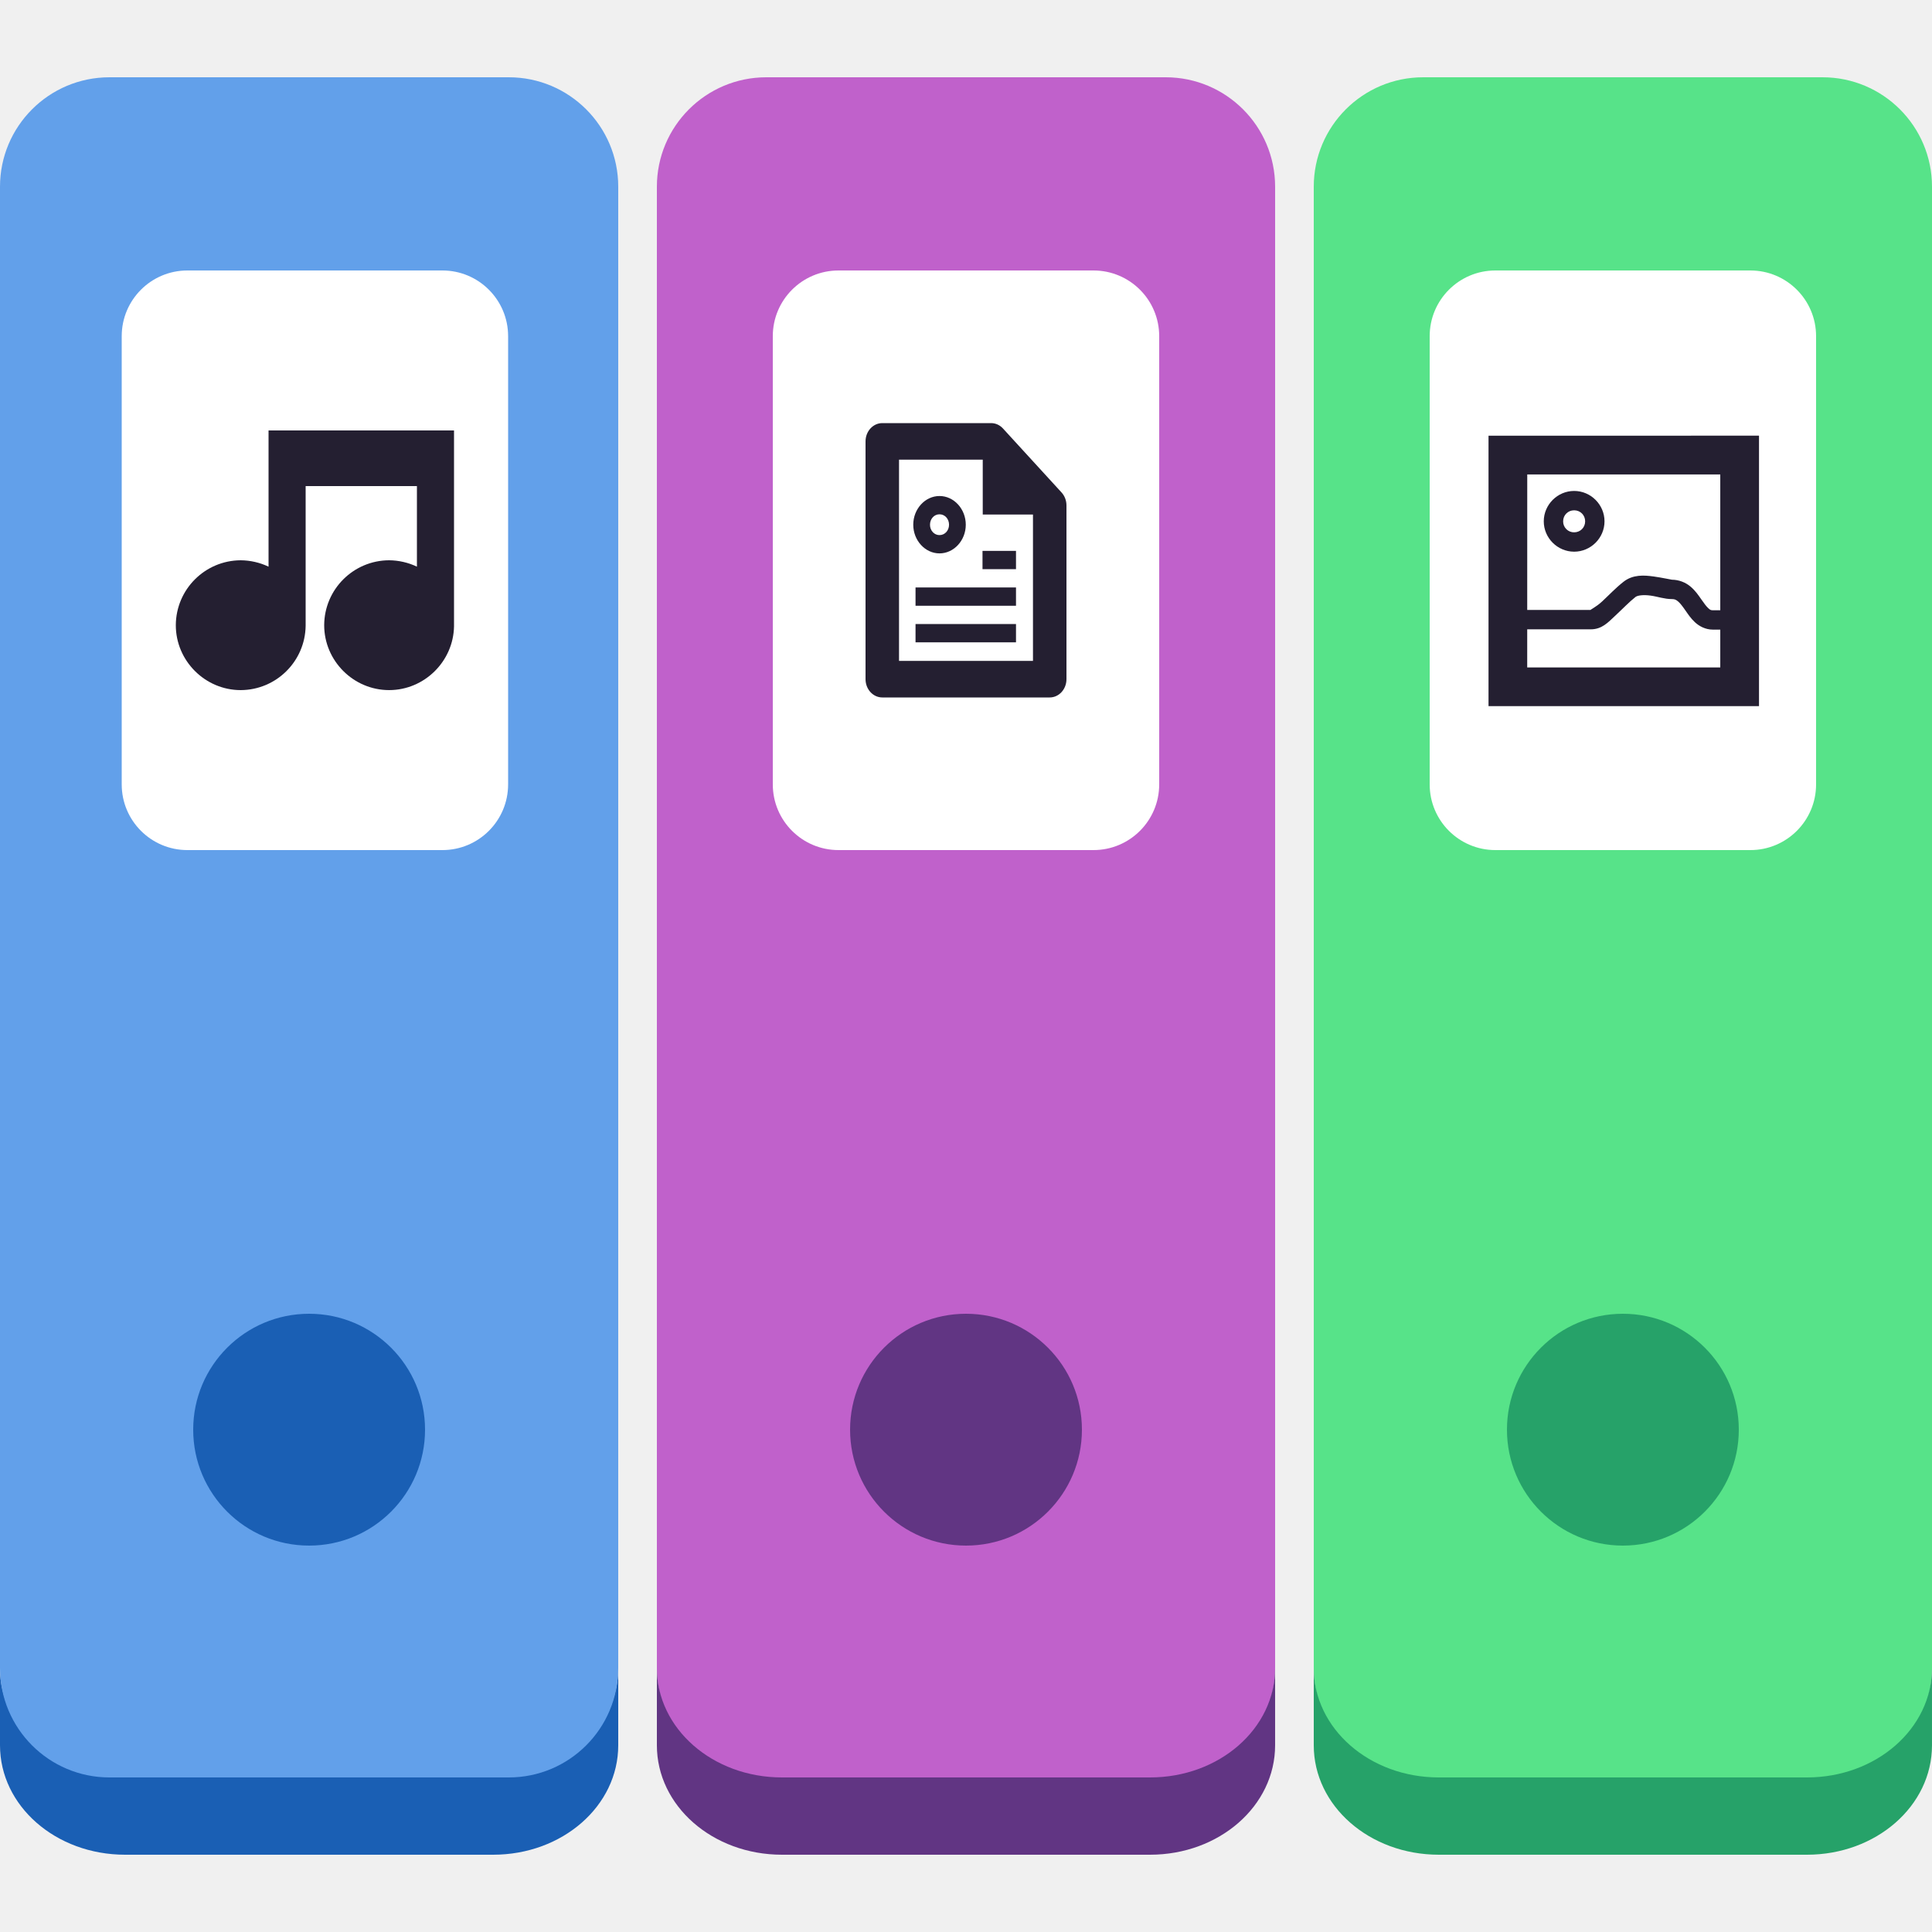
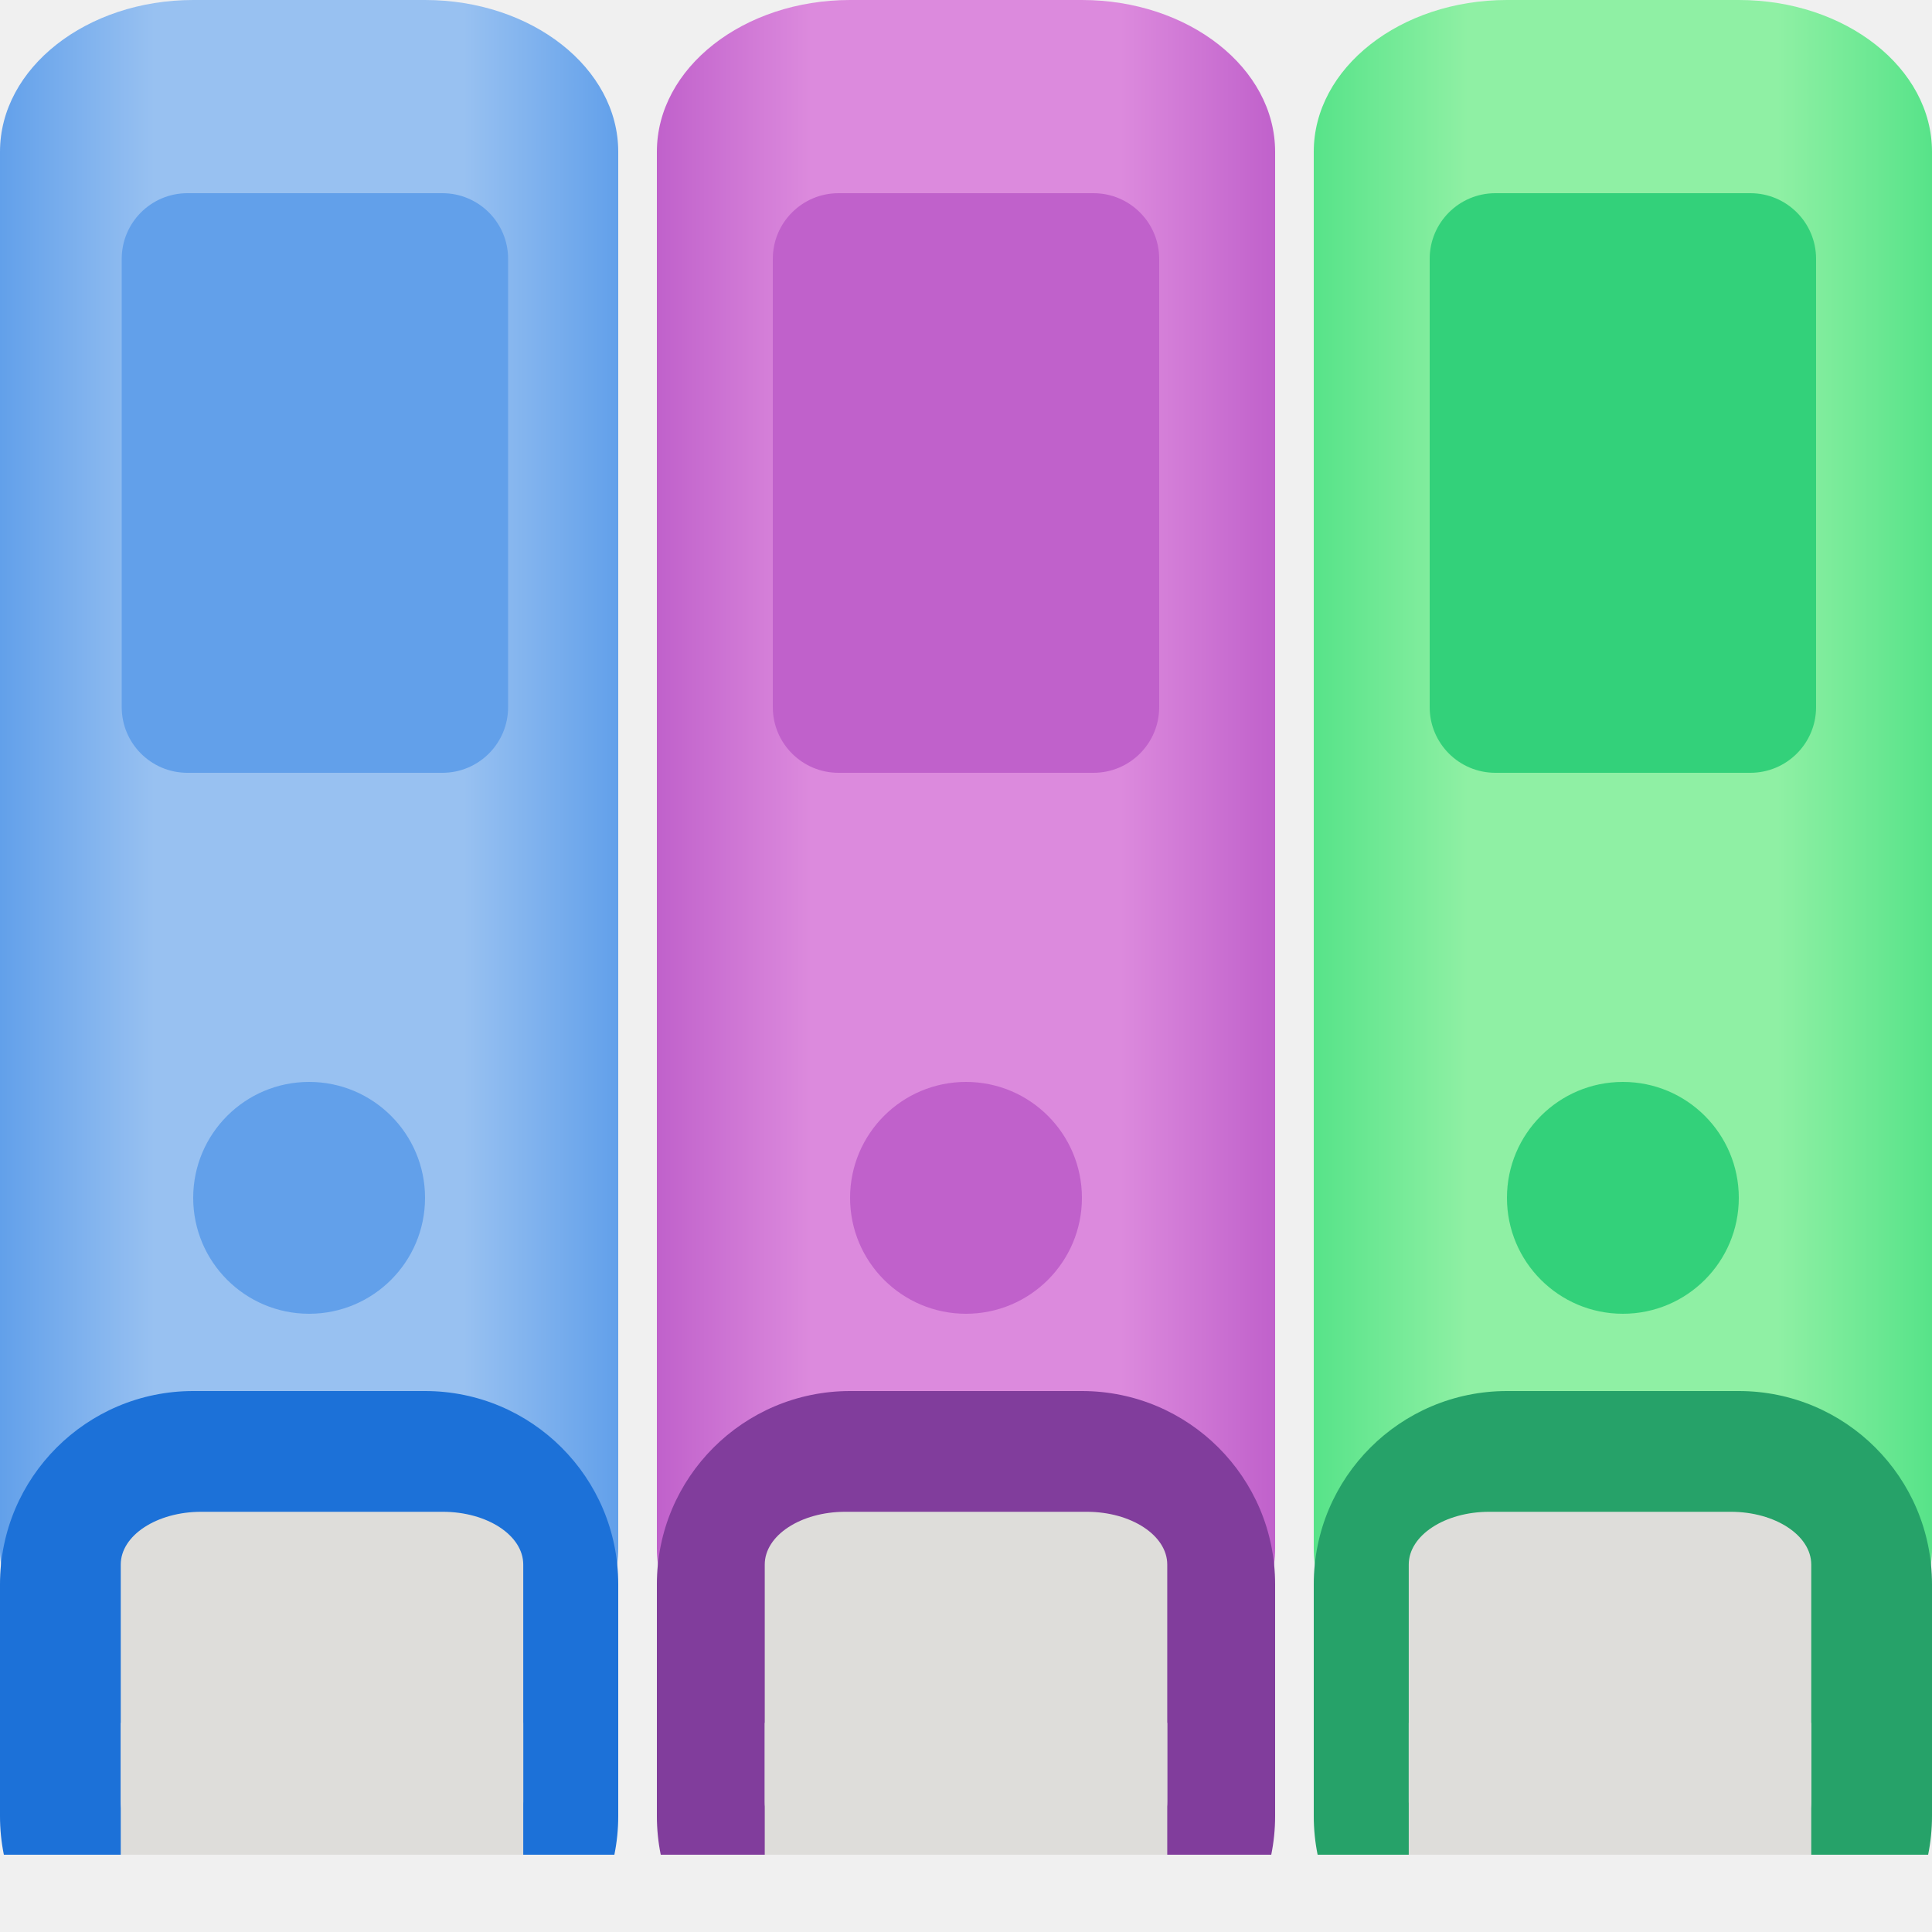
<svg xmlns="http://www.w3.org/2000/svg" xmlns:xlink="http://www.w3.org/1999/xlink" width="250" height="250" id="svg11300" version="1.0" style="display:inline;enable-background:new">
  <defs id="defs3">
    <linearGradient id="linearGradient6767">
      <stop id="stop6769" offset="0" style="stop-color:#ffffff;stop-opacity:1;" />
      <stop style="stop-color:#ffffff;stop-opacity:0.11" offset="0.32" id="stop6773" />
      <stop id="stop6771" offset="1" style="stop-color:#ffffff;stop-opacity:1" />
    </linearGradient>
    <linearGradient id="linearGradient6757">
      <stop style="stop-color:#ffffff;stop-opacity:1" offset="0" id="stop6759" />
      <stop style="stop-color:#ffffff;stop-opacity:0" offset="1" id="stop6761" />
    </linearGradient>
    <clipPath clipPathUnits="userSpaceOnUse" id="clipPath5154">
      <circle r="109.647" cy="924.362" cx="128" id="circle5156" style="opacity:1;fill:url(#radialGradient5158);fill-opacity:1;stroke:none;stroke-opacity:1" />
    </clipPath>
    <linearGradient id="linearGradient6001">
      <stop style="stop-color:#ffffff;stop-opacity:1;" offset="0" id="stop6003" />
      <stop style="stop-color:#ffffff;stop-opacity:0;" offset="1" id="stop6005" />
    </linearGradient>
    <radialGradient xlink:href="#linearGradient6177" id="radialGradient6208" cx="113.591" cy="905.628" fx="113.591" fy="905.628" r="32.762" gradientTransform="matrix(1.573543,0,0,1.721641,-66.58149,-661.8494)" gradientUnits="userSpaceOnUse" />
    <linearGradient id="linearGradient6177">
      <stop id="stop6179" offset="0" style="stop-color:#ffcbb6;stop-opacity:1" />
      <stop id="stop6181" offset="1" style="stop-color:#ff2b79;stop-opacity:1" />
    </linearGradient>
    <clipPath clipPathUnits="userSpaceOnUse" id="clipPath5355">
      <circle r="109.647" cy="924.362" cx="128" id="circle5357" style="opacity:1;fill:url(#radialGradient5158);fill-opacity:1;stroke:none;stroke-opacity:1" />
    </clipPath>
    <linearGradient xlink:href="#linearGradient6001" id="linearGradient4812" x1="111.678" y1="123.828" x2="133.099" y2="129.866" gradientUnits="userSpaceOnUse" gradientTransform="matrix(0.9753759,0,0,0.9753759,3.902594,798.7092)" />
    <clipPath clipPathUnits="userSpaceOnUse" id="clipPath4688">
      <path id="path4690" d="m 106.424,889.602 c -2.245,-0.052 -4.093,1.753 -4.094,3.998 v 32.645 32.645 c -4e-5,3.079 3.333,5.004 6,3.465 l 28.27,-16.322 28.271,-16.322 c 2.666,-1.54 2.666,-5.388 0,-6.928 l -28.271,-16.322 -28.27,-16.322 c -0.581,-0.335 -1.236,-0.519 -1.906,-0.535 z" style="color:#000000;font-style:normal;font-variant:normal;font-weight:normal;font-stretch:normal;font-size:medium;line-height:normal;font-family:sans-serif;text-indent:0;text-align:start;text-decoration:none;text-decoration-line:none;text-decoration-style:solid;text-decoration-color:#000000;letter-spacing:normal;word-spacing:normal;text-transform:none;writing-mode:lr-tb;direction:ltr;baseline-shift:baseline;text-anchor:start;white-space:normal;clip-rule:nonzero;display:inline;overflow:visible;visibility:visible;opacity:1;isolation:auto;mix-blend-mode:normal;color-interpolation:sRGB;color-interpolation-filters:linearRGB;solid-color:#000000;solid-opacity:1;fill:url(#radialGradient4692);fill-opacity:1;fill-rule:nonzero;stroke:#a7003f;stroke-width:1;stroke-linecap:round;stroke-linejoin:round;stroke-miterlimit:4;stroke-dasharray:none;stroke-dashoffset:0;stroke-opacity:1;color-rendering:auto;image-rendering:auto;shape-rendering:auto;text-rendering:auto;enable-background:accumulate" />
    </clipPath>
    <clipPath clipPathUnits="userSpaceOnUse" id="clipPath4564">
      <circle style="opacity:1;fill:url(#radialGradient4568);fill-opacity:1;stroke:none;stroke-opacity:1" id="circle4566" cx="128" cy="924.362" r="109.647" />
    </clipPath>
    <linearGradient xlink:href="#linearGradient5532" id="linearGradient5538" x1="89.853" y1="838.67" x2="89.853" y2="1064.475" gradientUnits="userSpaceOnUse" />
    <linearGradient id="linearGradient5532">
      <stop style="stop-color:#ffffff;stop-opacity:0.449" offset="0" id="stop5534" />
      <stop style="stop-color:#e20053;stop-opacity:0.272" offset="1" id="stop5536" />
    </linearGradient>
    <clipPath clipPathUnits="userSpaceOnUse" id="clipPath6215">
      <path id="path6217" d="m 105.173,806.186 c -3.069,0.564 -6.114,1.247 -9.129,2.049 -3.838,1.065 -7.621,2.321 -11.334,3.764 -3.712,1.443 -7.35,3.071 -10.899,4.877 -3.549,1.807 -7.006,3.789 -10.357,5.941 -3.352,2.153 -6.594,4.471 -9.714,6.948 -3.12,2.475 -6.114,5.105 -8.972,7.88 -0.367,0.389 -0.732,0.781 -1.094,1.175 2.602,17.86 16.832,40.038 30.863,55.742 -4.767,8.844 -7.266,18.733 -7.272,28.781 0.021,2.874 0.246,5.744 0.673,8.586 -20.257,-9.185 -43.077,-26.535 -52.798,-47.364 -0.441,1.152 -0.863,2.31 -1.268,3.475 -1.177,3.805 -2.163,7.666 -2.954,11.57 -0.792,3.903 -1.387,7.843 -1.785,11.806 -0.397,3.963 -0.596,7.944 -0.596,11.927 -4.394e-4,2.819 0.099,5.638 0.298,8.45 0.282,3.973 0.763,7.93 1.441,11.855 0.626,3.518 1.409,7.007 2.347,10.455 16.778,6.684 43.115,5.45 63.748,1.143 6.819,11.028 16.987,19.584 29.018,24.417 -18.072,12.936 -44.49,24.021 -67.373,22.032 1.384,1.665 2.813,3.292 4.286,4.879 2.775,2.857 5.691,5.574 8.737,8.139 3.046,2.566 6.219,4.978 9.506,7.227 3.287,2.249 6.685,4.332 10.18,6.241 3.495,1.91 7.084,3.643 10.753,5.194 3.669,1.551 7.413,2.917 11.219,4.094 1.439,0.396 2.884,0.765 4.337,1.107 14.139,-11.184 26.206,-34.583 32.78,-54.564 12.958,-0.383 25.454,-4.901 35.66,-12.895 2.159,22.126 -1.467,50.558 -14.647,69.383 3.069,-0.564 6.114,-1.247 9.129,-2.049 3.838,-1.065 7.621,-2.321 11.334,-3.764 3.712,-1.443 7.35,-3.071 10.899,-4.877 3.549,-1.807 7.006,-3.789 10.357,-5.941 3.352,-2.152 6.594,-4.471 9.714,-6.948 3.12,-2.475 6.114,-5.105 8.972,-7.88 0.367,-0.389 0.732,-0.781 1.094,-1.175 -2.602,-17.86 -16.832,-40.038 -30.863,-55.742 4.767,-8.844 7.266,-18.733 7.272,-28.781 -0.021,-2.874 -0.246,-5.743 -0.673,-8.586 20.257,9.185 43.077,26.535 52.798,47.364 0.441,-1.152 0.863,-2.31 1.268,-3.475 1.177,-3.805 2.163,-7.666 2.954,-11.57 0.792,-3.903 1.387,-7.843 1.785,-11.806 0.397,-3.963 0.596,-7.944 0.596,-11.927 4.4e-4,-2.819 -0.099,-5.638 -0.298,-8.45 -0.282,-3.973 -0.763,-7.93 -1.441,-11.855 -0.628,-3.534 -1.414,-7.038 -2.358,-10.502 -20.562,-7.328 -45.898,-4.795 -63.749,-1.114 -6.818,-11.019 -16.982,-19.569 -29.006,-24.399 18.072,-12.936 44.49,-24.021 67.373,-22.032 -1.384,-1.665 -2.813,-3.292 -4.286,-4.879 -2.775,-2.857 -5.691,-5.574 -8.737,-8.139 -3.046,-2.566 -6.219,-4.978 -9.506,-7.227 -3.287,-2.249 -6.685,-4.332 -10.18,-6.241 -3.495,-1.91 -7.084,-3.643 -10.753,-5.194 -3.669,-1.551 -7.413,-2.917 -11.219,-4.094 -1.427,-0.393 -2.86,-0.759 -4.301,-1.098 -14.147,11.184 -26.229,34.575 -32.811,54.556 -12.96,0.381 -25.458,4.9 -35.665,12.895 -2.159,-22.126 1.467,-50.558 14.647,-69.383 z" style="opacity:1;fill:url(#radialGradient6219);fill-opacity:1;stroke:none;stroke-opacity:1" />
    </clipPath>
    <linearGradient xlink:href="#linearGradient6757" id="linearGradient4075" gradientUnits="userSpaceOnUse" gradientTransform="matrix(1.115362,0,0,1.115362,-35.8776,-26.41792)" x1="311.179" y1="222.029" x2="311.179" y2="232.059" />
    <linearGradient xlink:href="#linearGradient6767" id="linearGradient4077" gradientUnits="userSpaceOnUse" gradientTransform="matrix(0.8614186,0,0,0.8614186,43.09887,31.73519)" x1="311.032" y1="233.344" x2="312.461" y2="223.417" />
+     <linearGradient gradientTransform="matrix(2.5,0,0,1.964286,-40.00001,-303.5715)" xlink:href="#linearGradient1017" id="linearGradient1019" x1="16" y1="236" x2="48" y2="236" gradientUnits="userSpaceOnUse" />
+     <linearGradient id="linearGradient1017">
+       <stop style="stop-color:#62a0ea;stop-opacity:1" offset="0" id="stop1013" />
+       <stop id="stop1022" offset="0.25" style="stop-color:#98c1f1;stop-opacity:1" />
+       <stop style="stop-color:#98c1f1;stop-opacity:1" offset="0.75" id="stop1024" />
+       <stop style="stop-color:#62a0ea;stop-opacity:1" offset="1" id="stop1015" />
+     </linearGradient>
+     <linearGradient xlink:href="#linearGradient1043" id="linearGradient1032" gradientUnits="userSpaceOnUse" x1="16" y1="236" x2="48" y2="236" gradientTransform="matrix(2.5,0,0,1.964286,45.00001,-303.5715)" />
+     <linearGradient id="linearGradient1043">
+       <stop id="stop1035" offset="0" style="stop-color:#c061cb;stop-opacity:1" />
+       <stop style="stop-color:#dc8add;stop-opacity:1" offset="0.25" id="stop1037" />
+       <stop id="stop1039" offset="0.75" style="stop-color:#dc8add;stop-opacity:1" />
+       <stop id="stop1041" offset="1" style="stop-color:#c061cb;stop-opacity:1" />
+     </linearGradient>
+     <linearGradient xlink:href="#linearGradient1057" id="linearGradient1047" gradientUnits="userSpaceOnUse" gradientTransform="matrix(2.5,0,0,1.964286,130,-303.5715)" x1="16" y1="236" x2="48" y2="236" />
+     <linearGradient id="linearGradient1057">
+       <stop style="stop-color:#57e389;stop-opacity:1" offset="0" id="stop1049" />
+       <stop id="stop1051" offset="0.25" style="stop-color:#8ff0a4;stop-opacity:1" />
+       <stop style="stop-color:#8ff0a4;stop-opacity:1" offset="0.75" id="stop1053" />
+       <stop style="stop-color:#57e389;stop-opacity:1" offset="1" id="stop1055" />
+     </linearGradient>
+     <clipPath clipPathUnits="userSpaceOnUse" id="clipPath1248">
+       <rect ry="25" rx="25" y="240" x="0" height="80" width="80" id="rect1250" style="display:inline;opacity:1;vector-effect:none;fill:#1c71d8;fill-opacity:1;stroke:none;stroke-width:5;stroke-linecap:round;stroke-linejoin:round;stroke-miterlimit:4;stroke-dasharray:none;stroke-dashoffset:0;stroke-opacity:1;enable-background:new" clip-path="none" />
+     </clipPath>
+     <clipPath clipPathUnits="userSpaceOnUse" id="clipPath1252">
+       <rect ry="25" rx="25" y="240" x="85" height="80" width="80" id="rect1254" style="display:inline;opacity:1;vector-effect:none;fill:#813d9c;fill-opacity:1;stroke:none;stroke-width:5;stroke-linecap:round;stroke-linejoin:round;stroke-miterlimit:4;stroke-dasharray:none;stroke-dashoffset:0;stroke-opacity:1;enable-background:new" />
+     </clipPath>
+     <clipPath clipPathUnits="userSpaceOnUse" id="clipPath1256">
+       <rect clip-path="none" ry="0" rx="0" y="240" x="0" height="60" width="250" id="rect1258" style="opacity:1;fill:#260069;fill-opacity:1;stroke:none;stroke-width:13.767;stroke-miterlimit:4;stroke-dasharray:none;stroke-opacity:1" />
+     </clipPath>
  </defs>
  <g style="display:inline;opacity:1" id="layer1" transform="translate(0,-49.99999)">
    <g id="layer2" style="display:inline;opacity:1" />
    <g id="layer4" style="display:inline">
      <g id="g6154" style="fill:#ffffff" transform="matrix(1.25,0,0,1.25,-78,-47.25)" />
    </g>
    <g id="layer5" style="display:inline;opacity:1">
      <g id="g8198" transform="matrix(5.092804,0,0,2.238878,20.30169,129.4805)" style="opacity:0.4" />
      <g id="g8230" style="display:inline" transform="matrix(4.889087,0,0,4.889087,322.0604,251.8199)" />
-       <path style="display:inline;opacity:1;fill:#1a5fb4;fill-opacity:1;stroke:none;stroke-width:1.781;stroke-opacity:1;enable-background:new" d="m 0,265.838 v 10 c 0,7.846 7.219,14.162 16.185,14.162 H 63.815 C 72.781,290 80,283.683 80,275.838 v -10 c 0,7.846 -7.219,14.162 -16.185,14.162 H 16.185 C 7.219,280 0,273.683 0,265.838 Z" id="rect1224" />
-       <rect style="display:inline;opacity:1;fill:#62a0ea;fill-opacity:1;stroke:none;stroke-width:1.781;stroke-opacity:1;enable-background:new" id="rect357" width="80" height="220" x="0" y="60" ry="14.162" />
-       <rect ry="14.162" y="60" x="85" height="220" width="80" id="rect1183" style="display:inline;opacity:1;fill:#c061cb;fill-opacity:1;stroke:none;stroke-width:1.781;stroke-opacity:1;enable-background:new" />
-       <rect ry="14.162" y="60" x="170" height="220" width="80" id="rect1235" style="display:inline;opacity:1;fill:#57e389;fill-opacity:1;stroke:none;stroke-width:1.781;stroke-opacity:1;enable-background:new" />
-       <path style="display:inline;opacity:1;fill:#26a269;fill-opacity:1;stroke:none;stroke-width:1.781;stroke-opacity:1;enable-background:new" d="m 170,265.838 v 10 c 0,7.846 7.219,14.162 16.185,14.162 h 47.629 c 8.966,0 16.185,-6.317 16.185,-14.162 v -10 c 0,7.846 -7.219,14.162 -16.185,14.162 H 186.185 C 177.219,280 170,273.683 170,265.838 Z" id="rect1237" />
-       <circle style="opacity:1;fill:#26a269;fill-opacity:1;stroke:none;stroke-width:0.5;stroke-opacity:1" id="path1187" cx="210" cy="235" r="15" />
-       <path style="display:inline;opacity:1;fill:#613583;fill-opacity:1;stroke:none;stroke-width:1.781;stroke-opacity:1;enable-background:new" d="m 85,265.838 v 10 c 0,7.846 7.219,14.162 16.185,14.162 h 47.629 c 8.966,0 16.185,-6.317 16.185,-14.162 v -10 c 0,7.846 -7.219,14.162 -16.185,14.162 H 101.185 C 92.219,280 85,273.683 85,265.838 Z" id="rect1230" />
-       <circle r="15" cy="235" cx="125" id="circle1189" style="opacity:1;fill:#613583;fill-opacity:1;stroke:none;stroke-width:0.5;stroke-opacity:1" />
-       <circle style="opacity:1;fill:#1a5fb4;fill-opacity:1;stroke:none;stroke-width:0.5;stroke-opacity:1" id="circle1191" cx="40" cy="235" r="15" />
-       <rect style="opacity:1;fill:#ffffff;fill-opacity:1;stroke:none;stroke-width:2.037;stroke-miterlimit:4;stroke-dasharray:none;stroke-opacity:1" id="rect1390" width="50" height="75" x="15.75" y="85" ry="8.5" />
-       <path id="path1339" overflow="visible" font-weight="400" style="color:#000000;font-weight:400;line-height:normal;font-family:Sans;-inkscape-font-specification:Sans;text-indent:0;text-align:start;text-decoration:none;text-decoration-line:none;text-transform:none;overflow:visible;fill:#241f31;fill-opacity:1;stroke-width:2.4;marker:none" d="m 34.75,105.7 v 17.626 a 8.578,8.578 0 0 0 -3.6,-0.826 8.436,8.436 0 0 0 -8.4,8.4 c 0,4.61 3.79,8.4 8.4,8.4 a 8.441,8.441 0 0 0 8.4,-8.326 v -18.072 h 14.4 v 10.423 a 8.578,8.578 0 0 0 -3.6,-0.826 8.436,8.436 0 0 0 -8.4,8.4 c 0,4.61 3.79,8.4 8.4,8.4 4.56,0 8.316,-3.71 8.4,-8.249 V 105.7 Z" />
-       <rect style="display:inline;opacity:1;fill:#ffffff;fill-opacity:1;stroke:none;stroke-width:2.037;stroke-miterlimit:4;stroke-dasharray:none;stroke-opacity:1;enable-background:new" id="rect1390-5" width="50" height="75" x="100" y="85" ry="8.5" />
-       <g id="g1358" transform="matrix(2.166667,0,0,2.366667,107.6667,102.3833)" style="fill:#241f31;fill-opacity:1">
-         <path id="path1350" overflow="visible" font-weight="400" style="color:#000000;font-weight:400;line-height:normal;font-family:sans-serif;font-variant-ligatures:normal;font-variant-position:normal;font-variant-caps:normal;font-variant-numeric:normal;font-variant-alternates:normal;font-feature-settings:normal;text-indent:0;text-align:start;text-decoration:none;text-decoration-line:none;text-decoration-style:solid;text-decoration-color:#000000;text-transform:none;text-orientation:mixed;white-space:normal;shape-padding:0;overflow:visible;isolation:auto;mix-blend-mode:normal;fill:#241f31;fill-opacity:1;fill-rule:evenodd" d="M 3,1 A 1,1 0 0 0 2,2 v 13 a 1,1 0 0 0 1,1 h 10 a 1,1 0 0 0 1,-1 V 5.5 A 1,1 0 0 0 13.707,4.793 l -3.5,-3.5 A 1,1 0 0 0 9.5,1 Z M 4,3 H 9.086 L 12,5.914 V 14 H 4 Z" />
-         <path id="path1352" d="m 9,2 v 4 h 4 z" style="fill:#241f31;fill-opacity:1;fill-rule:evenodd" />
-         <path id="path1354" overflow="visible" font-weight="400" style="color:#000000;font-weight:400;line-height:normal;font-family:sans-serif;font-variant-ligatures:normal;font-variant-position:normal;font-variant-caps:normal;font-variant-numeric:normal;font-variant-alternates:normal;font-feature-settings:normal;text-indent:0;text-align:start;text-decoration:none;text-decoration-line:none;text-decoration-style:solid;text-decoration-color:#000000;text-transform:none;text-orientation:mixed;white-space:normal;shape-padding:0;overflow:visible;isolation:auto;mix-blend-mode:normal;fill:#241f31;fill-opacity:1;marker:none" d="m 6.418,4.986 c -0.86,0 -1.568,0.708 -1.568,1.569 0,0.86 0.708,1.568 1.568,1.568 0.86,0 1.569,-0.708 1.569,-1.568 0,-0.86 -0.709,-1.569 -1.569,-1.569 z m 0,1 c 0.32,0 0.569,0.249 0.569,0.569 0,0.32 -0.25,0.568 -0.569,0.568 A 0.561,0.561 0 0 1 5.85,6.555 c 0,-0.32 0.248,-0.569 0.568,-0.569 z" />
-         <path id="path1356" overflow="visible" style="color:#000000;overflow:visible;fill:#241f31;fill-opacity:1;marker:none" d="m 8.986,7.986 h 2 v 1 h -2 z m -4,2 h 6 v 1 h -6 z m 0,2 h 6 v 1 h -6 z" />
+       <rect style="display:inline;opacity:1;vector-effect:none;fill:url(#linearGradient1019);fill-opacity:1;stroke:none;stroke-width:4.432;stroke-linecap:round;stroke-linejoin:round;stroke-miterlimit:4;stroke-dasharray:none;stroke-dashoffset:0;stroke-opacity:1;enable-background:new" id="rect867" width="80" height="220" x="0" y="50" rx="25" ry="19.643" />
+       <rect ry="19.643" rx="25" y="50" x="85" height="220" width="80" id="rect1030" style="display:inline;opacity:1;vector-effect:none;fill:url(#linearGradient1032);fill-opacity:1;stroke:none;stroke-width:4.432;stroke-linecap:round;stroke-linejoin:round;stroke-miterlimit:4;stroke-dasharray:none;stroke-dashoffset:0;stroke-opacity:1;enable-background:new" />
+       <rect style="opacity:1;fill:#813d9c;fill-opacity:1;stroke:none;stroke-width:13.767;stroke-miterlimit:4;stroke-dasharray:none;stroke-opacity:1" id="rect1246" width="250" height="60" x="0" y="240" rx="0" ry="0" clip-path="url(#clipPath1252)" transform="translate(0,-10.00001)" />
+       <rect style="display:inline;opacity:1;vector-effect:none;fill:url(#linearGradient1047);fill-opacity:1;stroke:none;stroke-width:4.432;stroke-linecap:round;stroke-linejoin:round;stroke-miterlimit:4;stroke-dasharray:none;stroke-dashoffset:0;stroke-opacity:1;enable-background:new" id="rect1045" width="80" height="220" x="170" y="50" rx="25" ry="19.643" />
+       <rect style="display:inline;opacity:1;vector-effect:none;fill:#26a269;fill-opacity:1;stroke:none;stroke-width:5;stroke-linecap:round;stroke-linejoin:round;stroke-miterlimit:4;stroke-dasharray:none;stroke-dashoffset:0;stroke-opacity:1;enable-background:new" id="rect5392" width="80" height="80" x="170" y="240" rx="25" ry="25" clip-path="url(#clipPath1256)" transform="translate(0,-10.00001)" />
+       <circle style="opacity:1;fill:#33d17a;fill-opacity:1;stroke:none;stroke-width:0.5;stroke-opacity:1" id="path1187" cx="210" cy="205" r="15" />
+       <rect style="opacity:1;fill:#1c71d8;fill-opacity:1;stroke:none;stroke-width:13.767;stroke-miterlimit:4;stroke-dasharray:none;stroke-opacity:1" id="rect5396" width="250" height="60" x="0" y="240" rx="0" ry="0" clip-path="url(#clipPath1248)" transform="translate(0,-10.00001)" />
+       <g transform="matrix(2.604167,0,0,1.706731,-41.66667,-208.3654)" id="g919" style="display:inline;fill:#deddda;enable-background:new">
+         <rect ry="4" rx="4" y="266" x="22" height="26" width="20" id="rect895" style="opacity:1;vector-effect:none;fill:#deddda;fill-opacity:1;stroke:none;stroke-width:2;stroke-linecap:round;stroke-linejoin:round;stroke-miterlimit:4;stroke-dasharray:none;stroke-dashoffset:0;stroke-opacity:1" />
+         <rect style="opacity:1;vector-effect:none;fill:#deddda;fill-opacity:1;stroke:none;stroke-width:2;stroke-linecap:round;stroke-linejoin:round;stroke-miterlimit:4;stroke-dasharray:none;stroke-dashoffset:0;stroke-opacity:1" id="rect897" width="20" height="10" x="22" y="282" />
+         <rect style="opacity:1;vector-effect:none;fill:#deddda;fill-opacity:1;stroke:none;stroke-width:2;stroke-linecap:round;stroke-linejoin:round;stroke-miterlimit:4;stroke-dasharray:none;stroke-dashoffset:0;stroke-opacity:1" id="rect899" width="20" height="26" x="54" y="266" rx="4" ry="4" />
+         <rect y="282" x="54" height="10" width="20" id="rect901" style="opacity:1;vector-effect:none;fill:#deddda;fill-opacity:1;stroke:none;stroke-width:2;stroke-linecap:round;stroke-linejoin:round;stroke-miterlimit:4;stroke-dasharray:none;stroke-dashoffset:0;stroke-opacity:1" />
+         <rect ry="4" rx="4" y="266" x="86" height="26" width="20" id="rect903" style="opacity:1;vector-effect:none;fill:#deddda;fill-opacity:1;stroke:none;stroke-width:2;stroke-linecap:round;stroke-linejoin:round;stroke-miterlimit:4;stroke-dasharray:none;stroke-dashoffset:0;stroke-opacity:1" />
+         <rect style="opacity:1;vector-effect:none;fill:#deddda;fill-opacity:1;stroke:none;stroke-width:2;stroke-linecap:round;stroke-linejoin:round;stroke-miterlimit:4;stroke-dasharray:none;stroke-dashoffset:0;stroke-opacity:1" id="rect905" width="20" height="10" x="86" y="282" />
      </g>
-       <rect style="display:inline;opacity:1;fill:#ffffff;fill-opacity:1;stroke:none;stroke-width:2.037;stroke-miterlimit:4;stroke-dasharray:none;stroke-opacity:1;enable-background:new" id="rect1390-3" width="50" height="75" x="185" y="85" ry="8.5" />
-       <g id="g1377" font-weight="400" transform="matrix(2.505727,0,0,2.505369,190.0281,103.7949)" style="color:#000000;font-weight:400;font-family:sans-serif;white-space:normal;fill:#241f31;fill-opacity:1">
-         <path id="path1373" overflow="visible" style="line-height:normal;font-variant-ligatures:normal;font-variant-position:normal;font-variant-caps:normal;font-variant-numeric:normal;font-variant-alternates:normal;font-feature-settings:normal;text-indent:0;text-align:start;text-decoration:none;text-decoration-line:none;text-decoration-style:solid;text-decoration-color:#000000;text-transform:none;text-orientation:mixed;shape-padding:0;overflow:visible;isolation:auto;mix-blend-mode:normal;fill:#241f31;fill-opacity:1;marker:none" d="M 1.032,1.032 V 15 H 15 V 1.03 Z m 2,2 H 13 V 13 H 3.03 Z" />
-         <path id="path1375" overflow="visible" style="line-height:normal;font-variant-ligatures:normal;font-variant-position:normal;font-variant-caps:normal;font-variant-numeric:normal;font-variant-alternates:normal;font-feature-settings:normal;text-indent:0;text-align:start;text-decoration:none;text-decoration-line:none;text-decoration-style:solid;text-decoration-color:#000000;text-transform:none;text-orientation:mixed;shape-padding:0;overflow:visible;isolation:auto;mix-blend-mode:normal;fill:#241f31;fill-opacity:1;marker:none" d="M 9.536,8.3 C 9.069,8.235 8.49,8.195 8.004,8.575 7.601,8.89 7.227,9.288 6.899,9.592 6.571,9.897 6.247,10.032 6.313,10.032 H 2.47 v 1 h 3.844 c 0.582,0 0.9,-0.368 1.264,-0.705 C 7.942,9.99 8.309,9.606 8.621,9.362 8.727,9.279 9.027,9.238 9.4,9.29 c 0.373,0.051 0.707,0.18 1.102,0.18 0.146,0 0.215,0.034 0.324,0.126 0.108,0.092 0.23,0.254 0.365,0.448 0.135,0.193 0.28,0.417 0.498,0.62 0.218,0.204 0.546,0.383 0.922,0.383 h 0.86 v -1 h -0.86 c -0.1,0 -0.14,-0.02 -0.238,-0.113 -0.099,-0.092 -0.22,-0.26 -0.36,-0.46 -0.14,-0.202 -0.3,-0.436 -0.539,-0.64 A 1.517,1.517 0 0 0 10.502,8.469 c -0.033,0 -0.499,-0.105 -0.965,-0.17 z M 5.454,3.885 c -0.86,0 -1.569,0.708 -1.569,1.569 0,0.86 0.708,1.568 1.569,1.568 0.86,0 1.568,-0.708 1.568,-1.568 0,-0.86 -0.708,-1.569 -1.568,-1.569 z m 0,1 c 0.32,0 0.568,0.249 0.568,0.569 0,0.32 -0.249,0.568 -0.568,0.568 A 0.561,0.561 0 0 1 4.885,5.454 c 0,-0.32 0.249,-0.569 0.569,-0.569 z" />
-       </g>
+       <circle r="15" cy="205" cx="125" id="circle1189" style="opacity:1;fill:#c061cb;fill-opacity:1;stroke:none;stroke-width:0.5;stroke-opacity:1" />
+       <circle style="opacity:1;fill:#62a0ea;fill-opacity:1;stroke:none;stroke-width:0.5;stroke-opacity:1" id="circle1191" cx="40" cy="205" r="15" />
+       <rect style="opacity:1;fill:#62a0ea;fill-opacity:1;stroke:none;stroke-width:2.037;stroke-miterlimit:4;stroke-dasharray:none;stroke-opacity:1" id="rect1390" width="50" height="75" x="15.75" y="75" ry="8.5" />
+       <rect style="display:inline;opacity:1;fill:#c061cb;fill-opacity:1;stroke:none;stroke-width:2.037;stroke-miterlimit:4;stroke-dasharray:none;stroke-opacity:1;enable-background:new" id="rect1390-5" width="50" height="75" x="100" y="75" ry="8.5" />
+       <rect style="display:inline;opacity:1;fill:#33d17a;fill-opacity:1;stroke:none;stroke-width:2.037;stroke-miterlimit:4;stroke-dasharray:none;stroke-opacity:1;enable-background:new" id="rect1390-3" width="50" height="75" x="185" y="75" ry="8.5" />
    </g>
  </g>
</svg>
